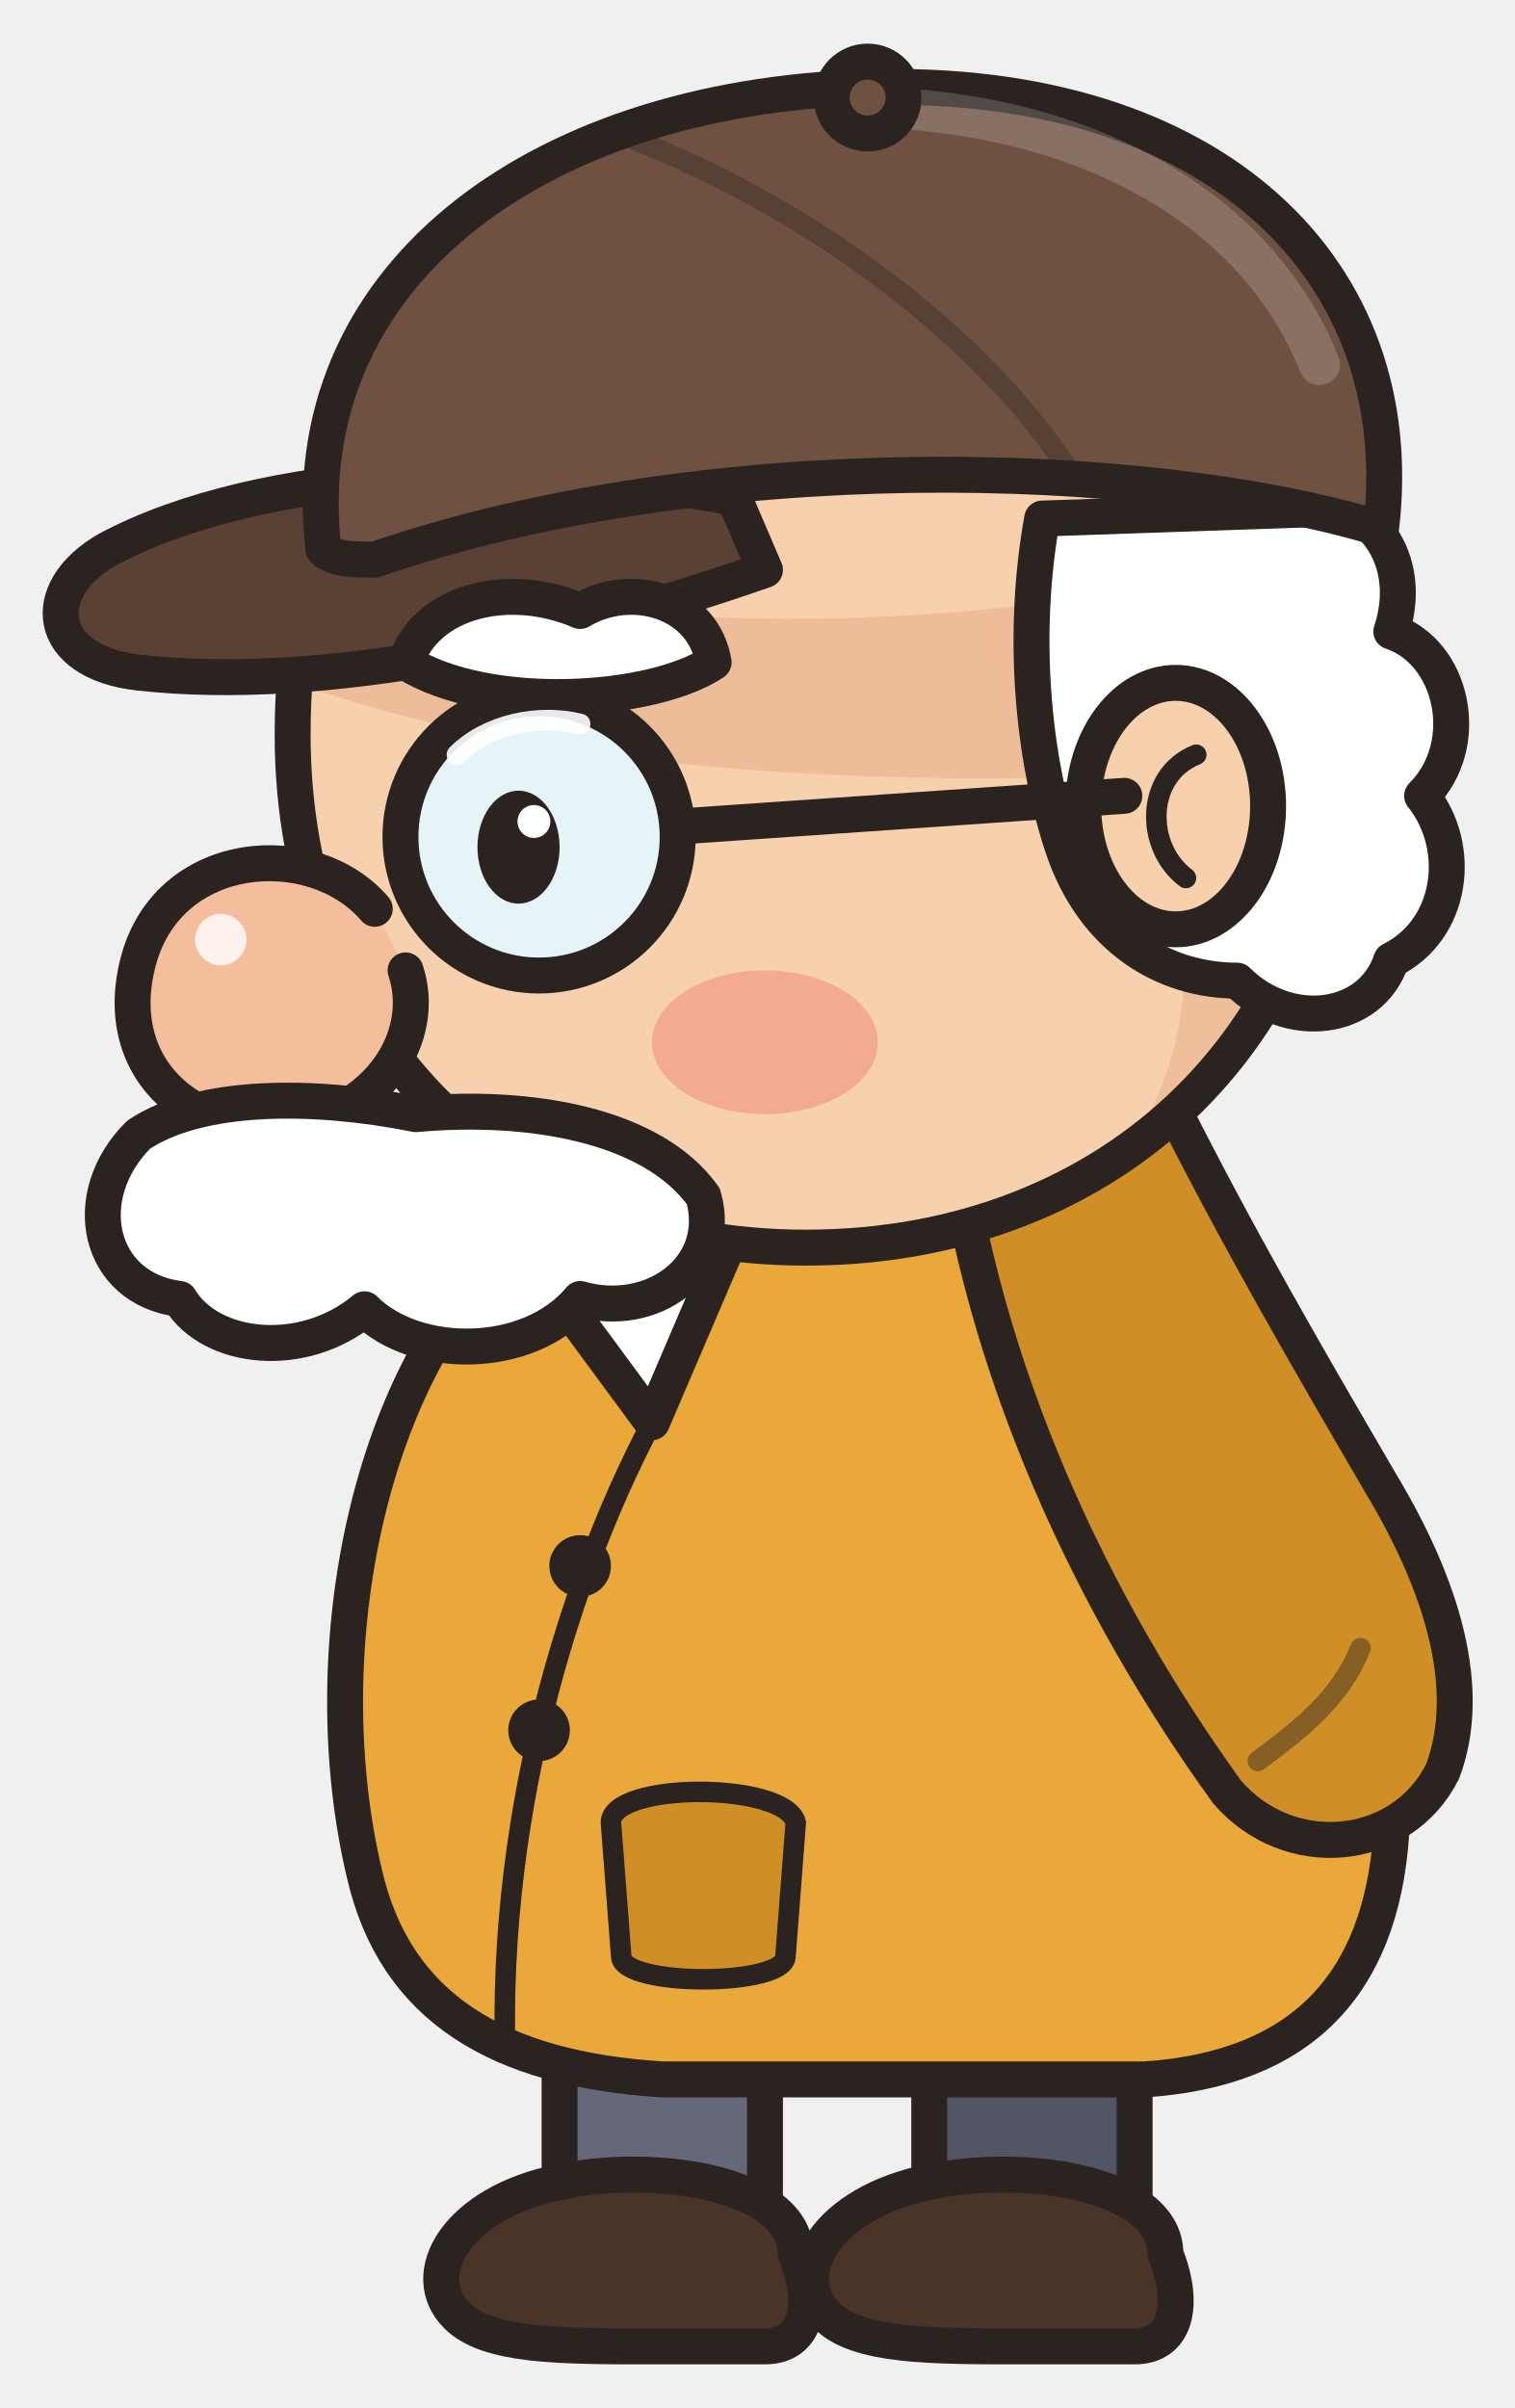
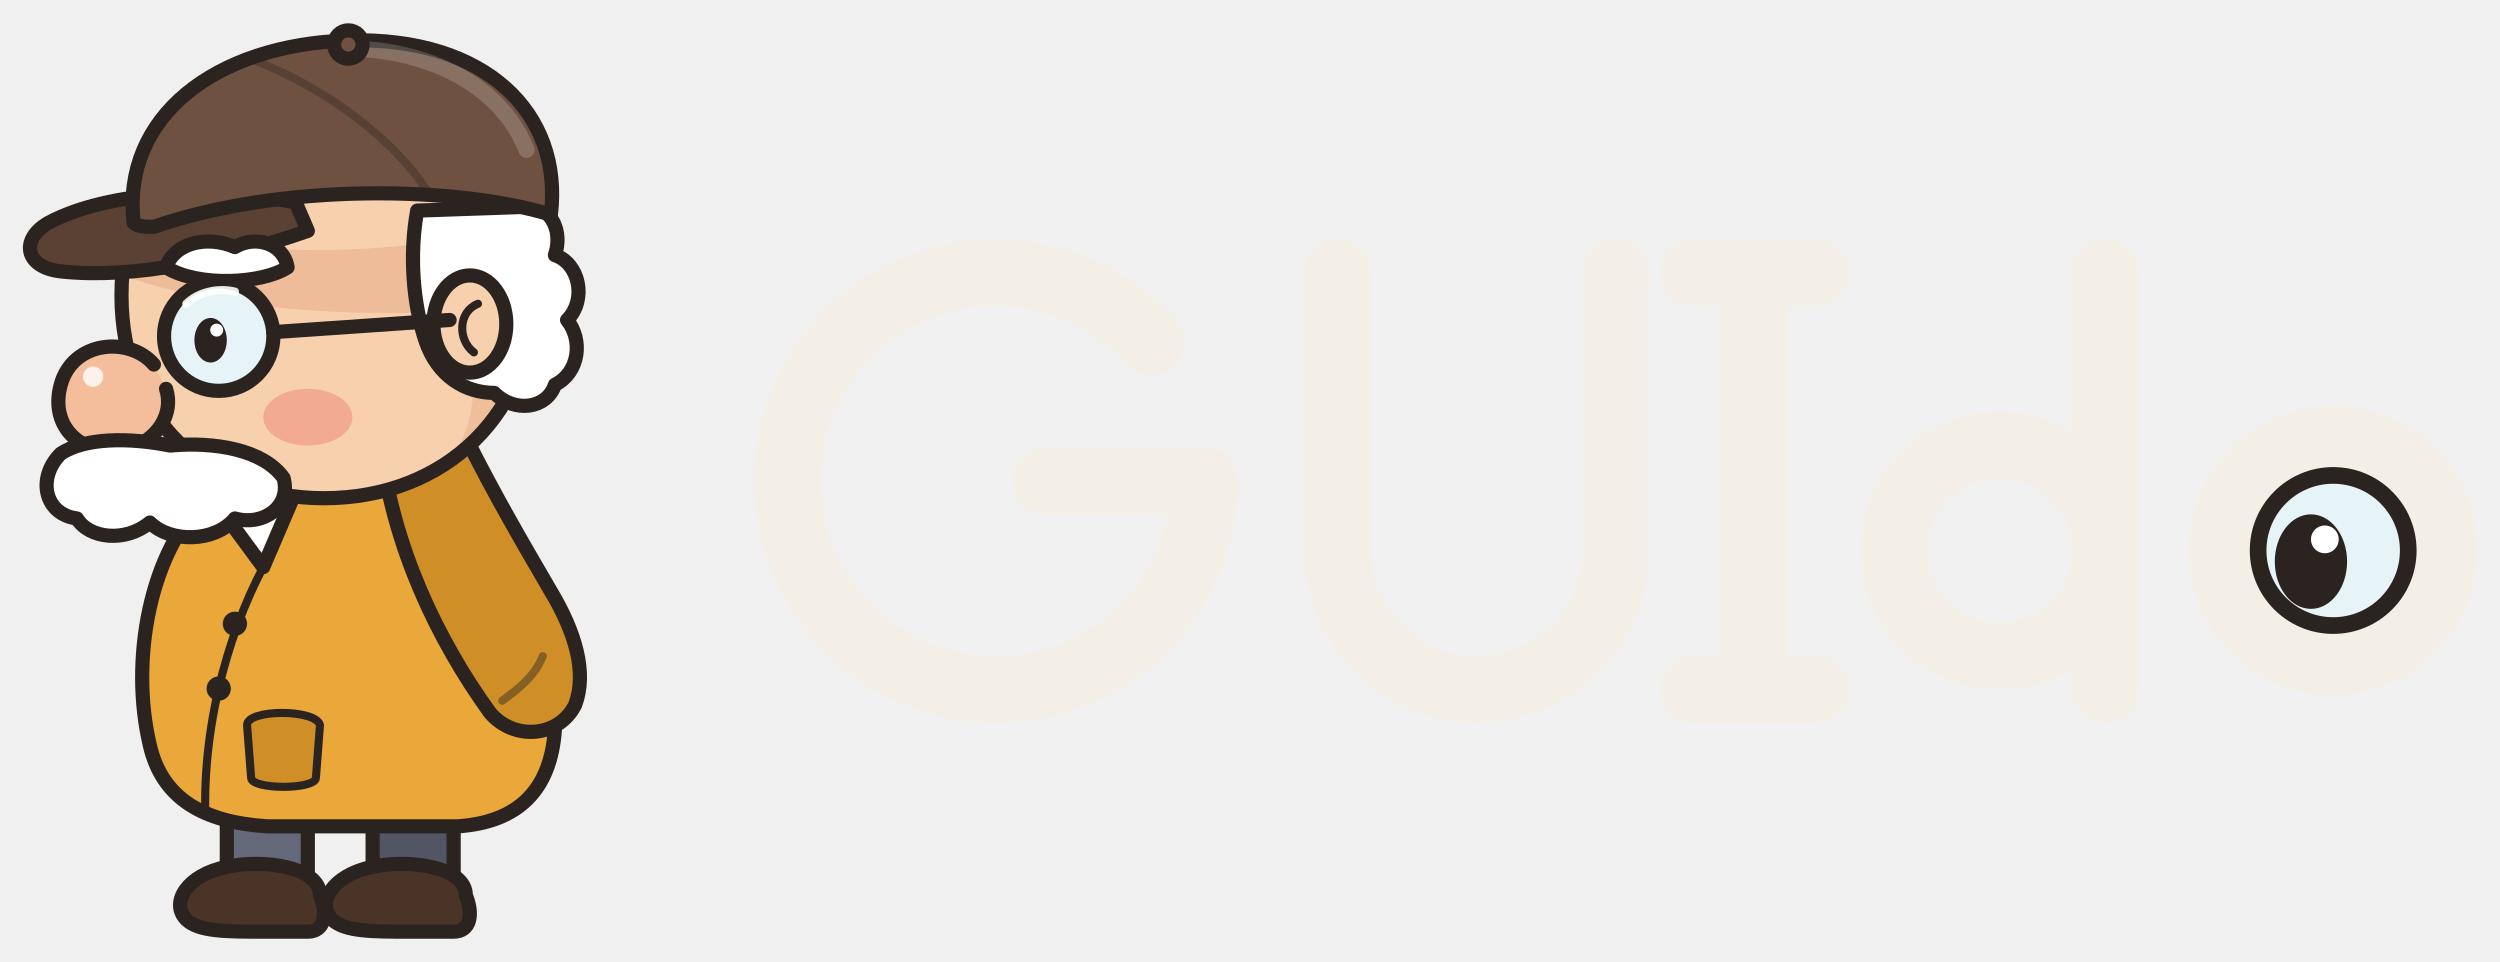
- <svg xmlns="http://www.w3.org/2000/svg" viewBox="0 0 295 469" role="img">
-   <g transform="translate(-77 -49)">
+ <svg xmlns="http://www.w3.org/2000/svg" viewBox="0 0 899.2 346.0" role="img">
+   <g transform="translate(8.0 8.0) scale(0.7285) translate(-85 -57)">
    <defs>
      <clipPath id="gb">
        <path d="M176 292 C148 318 138 372 148 414 C154 440 174 452 206 454 L300 454 C330 452 346 436 348 406 C352 358 340 306 300 282 C262 268 202 270 176 292Z" />
      </clipPath>
      <clipPath id="gh">
        <path d="M236 82 C300 82 338 130 338 188 C338 250 294 292 234 292 C176 292 134 252 134 192 C134 128 176 82 236 82Z" />
      </clipPath>
    </defs>
    <g stroke="#2b2320" stroke-width="7" stroke-linejoin="round" stroke-linecap="round">
      <rect x="186" y="430" width="40" height="62" rx="14" fill="#646878" />
      <rect x="258" y="430" width="40" height="62" rx="14" fill="#525664" />
      <path d="M232 488 C232 474 204 470 186 474 C166 478 158 492 166 500 C172 506 186 506 204 506 L226 506 C234 506 236 498 232 488Z" fill="#4a3428" />
      <path d="M304 488 C304 474 276 470 258 474 C238 478 230 492 238 500 C244 506 258 506 276 506 L298 506 C306 506 308 498 304 488Z" fill="#4a3428" />
    </g>
    <path d="M176 292 C148 318 138 372 148 414 C154 440 174 452 206 454 L300 454 C330 452 346 436 348 406 C352 358 340 306 300 282 C262 268 202 270 176 292Z" fill="#eaa83a" />
    <g clip-path="url(#gb)">
      <path d="M300 270 C356 300 364 400 330 470 L380 470 L380 270Z" fill="#cf8f26" />
      <path d="M176 288 L204 326 L222 284Z" fill="#ffffff" stroke="#2b2320" stroke-width="7" stroke-linejoin="round" stroke-linecap="round" />
      <path d="M204 326 C186 360 172 410 176 460" stroke="#2b2320" stroke-width="4" stroke-linecap="round" fill="none" />
      <path d="M196 404 C196 396 230 396 232 404 L230 430 C230 436 198 436 198 430Z" fill="#cf8f26" stroke="#2b2320" stroke-width="4" />
    </g>
    <path d="M176 292 C148 318 138 372 148 414 C154 440 174 452 206 454 L300 454 C330 452 346 436 348 406 C352 358 340 306 300 282 C262 268 202 270 176 292Z" fill="none" stroke="#2b2320" stroke-width="7" stroke-linejoin="round" stroke-linecap="round" />
    <circle cx="190" cy="354" r="6" fill="#2b2320" />
    <circle cx="182" cy="386" r="6" fill="#2b2320" />
    <path d="M262 266 C268 316 290 362 316 398 C328 412 350 410 358 394 C364 378 358 358 346 338 C332 314 318 290 304 262 Z" fill="#cf8f26" stroke="#2b2320" stroke-width="7" stroke-linejoin="round" stroke-linecap="round" />
    <path d="M322 392 C330 386 338 380 342 370" stroke="#2b2320" stroke-width="4" stroke-linecap="round" fill="none" opacity="0.45" />
    <path d="M236 82 C300 82 338 130 338 188 C338 250 294 292 234 292 C176 292 134 252 134 192 C134 128 176 82 236 82Z" fill="#f7d0ae" />
    <g clip-path="url(#gh)">
      <path d="M120 150 C180 176 280 176 350 150 L350 196 C280 204 180 204 120 176Z" fill="#e9b48f" opacity="0.7" />
      <path d="M300 200 C320 250 300 290 250 300 L350 300 L350 200Z" fill="#e9b48f" opacity="0.6" />
    </g>
    <path d="M236 82 C300 82 338 130 338 188 C338 250 294 292 234 292 C176 292 134 252 134 192 C134 128 176 82 236 82Z" fill="none" stroke="#2b2320" stroke-width="7" stroke-linejoin="round" stroke-linecap="round" />
    <path d="M280 150 C276 172 278 196 284 214 C290 232 304 240 318 240 C328 250 344 248 348 236 C360 230 362 214 354 204 C364 194 360 176 348 172 C352 160 346 150 338 148 Z" fill="#ffffff" stroke="#2b2320" stroke-width="7" stroke-linejoin="round" stroke-linecap="round" />
    <ellipse cx="306" cy="206" rx="18" ry="24" fill="#f7d0ae" stroke="#2b2320" stroke-width="7" stroke-linejoin="round" stroke-linecap="round" />
    <path d="M310 196 C300 200 300 214 308 220" stroke="#2b2320" stroke-width="4" stroke-linecap="round" fill="none" />
    <path d="M220 146 C180 138 128 140 98 156 C84 164 86 178 104 180 C140 184 186 174 226 160 Z" fill="#5a4133" stroke="#2b2320" stroke-width="7" stroke-linejoin="round" stroke-linecap="round" />
    <path d="M140 156 C134 104 180 68 246 66 C314 64 352 102 346 152 C300 138 214 136 150 158 C146 158 142 158 140 156Z" fill="#6e5140" stroke="#2b2320" stroke-width="7" stroke-linejoin="round" stroke-linecap="round" />
    <path d="M200 76 C236 90 270 116 286 142" stroke="#2b2320" stroke-width="4" stroke-linecap="round" fill="none" opacity="0.35" />
    <path d="M250 70 C290 72 322 90 334 120" fill="none" stroke="#ffffff" stroke-width="8" stroke-linecap="round" opacity="0.18" />
    <circle cx="246" cy="68" r="7" fill="#6e5140" stroke="#2b2320" stroke-width="7" stroke-linejoin="round" stroke-linecap="round" />
    <path d="M156 178 C160 166 176 162 190 168 C200 162 214 166 216 178 C204 186 172 188 156 178Z" fill="#ffffff" stroke="#2b2320" stroke-width="7" stroke-linejoin="round" stroke-linecap="round" />
    <circle cx="182" cy="212" r="27" fill="#e6f4f7" stroke="#2b2320" stroke-width="7" stroke-linejoin="round" stroke-linecap="round" />
    <path d="M209 210 L296 204" stroke="#2b2320" stroke-width="7" stroke-linejoin="round" stroke-linecap="round" fill="none" />
    <ellipse cx="178" cy="214" rx="8" ry="11" fill="#2b2320" />
    <circle cx="181" cy="209" r="3.2" fill="#ffffff" />
    <path d="M166 196 C172 190 182 188 190 190" fill="none" stroke="#ffffff" stroke-width="4" stroke-linecap="round" opacity="0.9" />
    <ellipse cx="226" cy="252" rx="22" ry="14" fill="#f19a86" opacity="0.7" />
    <path d="M150 226 C138 212 110 214 104 236 C98 258 116 272 136 268 C152 264 160 250 156 238" fill="#f4bd9c" stroke="#2b2320" stroke-width="7" stroke-linejoin="round" stroke-linecap="round" />
    <circle cx="120" cy="232" r="5" fill="#ffffff" opacity="0.8" />
    <path d="M104 270 C92 282 96 300 112 302 C118 312 136 314 148 304 C158 314 180 314 190 302 C204 306 218 296 214 282 C204 268 180 264 158 266 C138 262 116 262 104 270Z" fill="#ffffff" stroke="#2b2320" stroke-width="7" stroke-linejoin="round" stroke-linecap="round" />
  </g>
+   <g transform="translate(283.2 148.0)">
+     <g fill="none" stroke="#f4efe6" stroke-width="24" stroke-linecap="round" stroke-linejoin="round">
+       <path d="M130.7 -25.2 A75 75 0 1 0 150 25 L93 25" />
+       <path d="M198 -50 L198 50 A50 50 0 0 0 298 50 L298 -50" />
+       <path d="M348 -50 L348 100 M326 -50 L370 -50 M326 100 L370 100" />
+       <path d="M436 50 m-38 0 a38 38 0 1 0 76 0 a38 38 0 1 0 -76 0 M474 -50 L474 100" />
+     </g>
+     <circle cx="556" cy="50" r="40" fill="#e6f4f7" stroke="#f4efe6" stroke-width="24" />
+     <circle cx="556" cy="50" r="27" fill="none" stroke="#2b2320" stroke-width="6" />
+     <ellipse cx="548" cy="54" rx="13" ry="17" fill="#2b2320" />
+     <circle cx="553" cy="46" r="5" fill="#ffffff" />
+   </g>
</svg>
